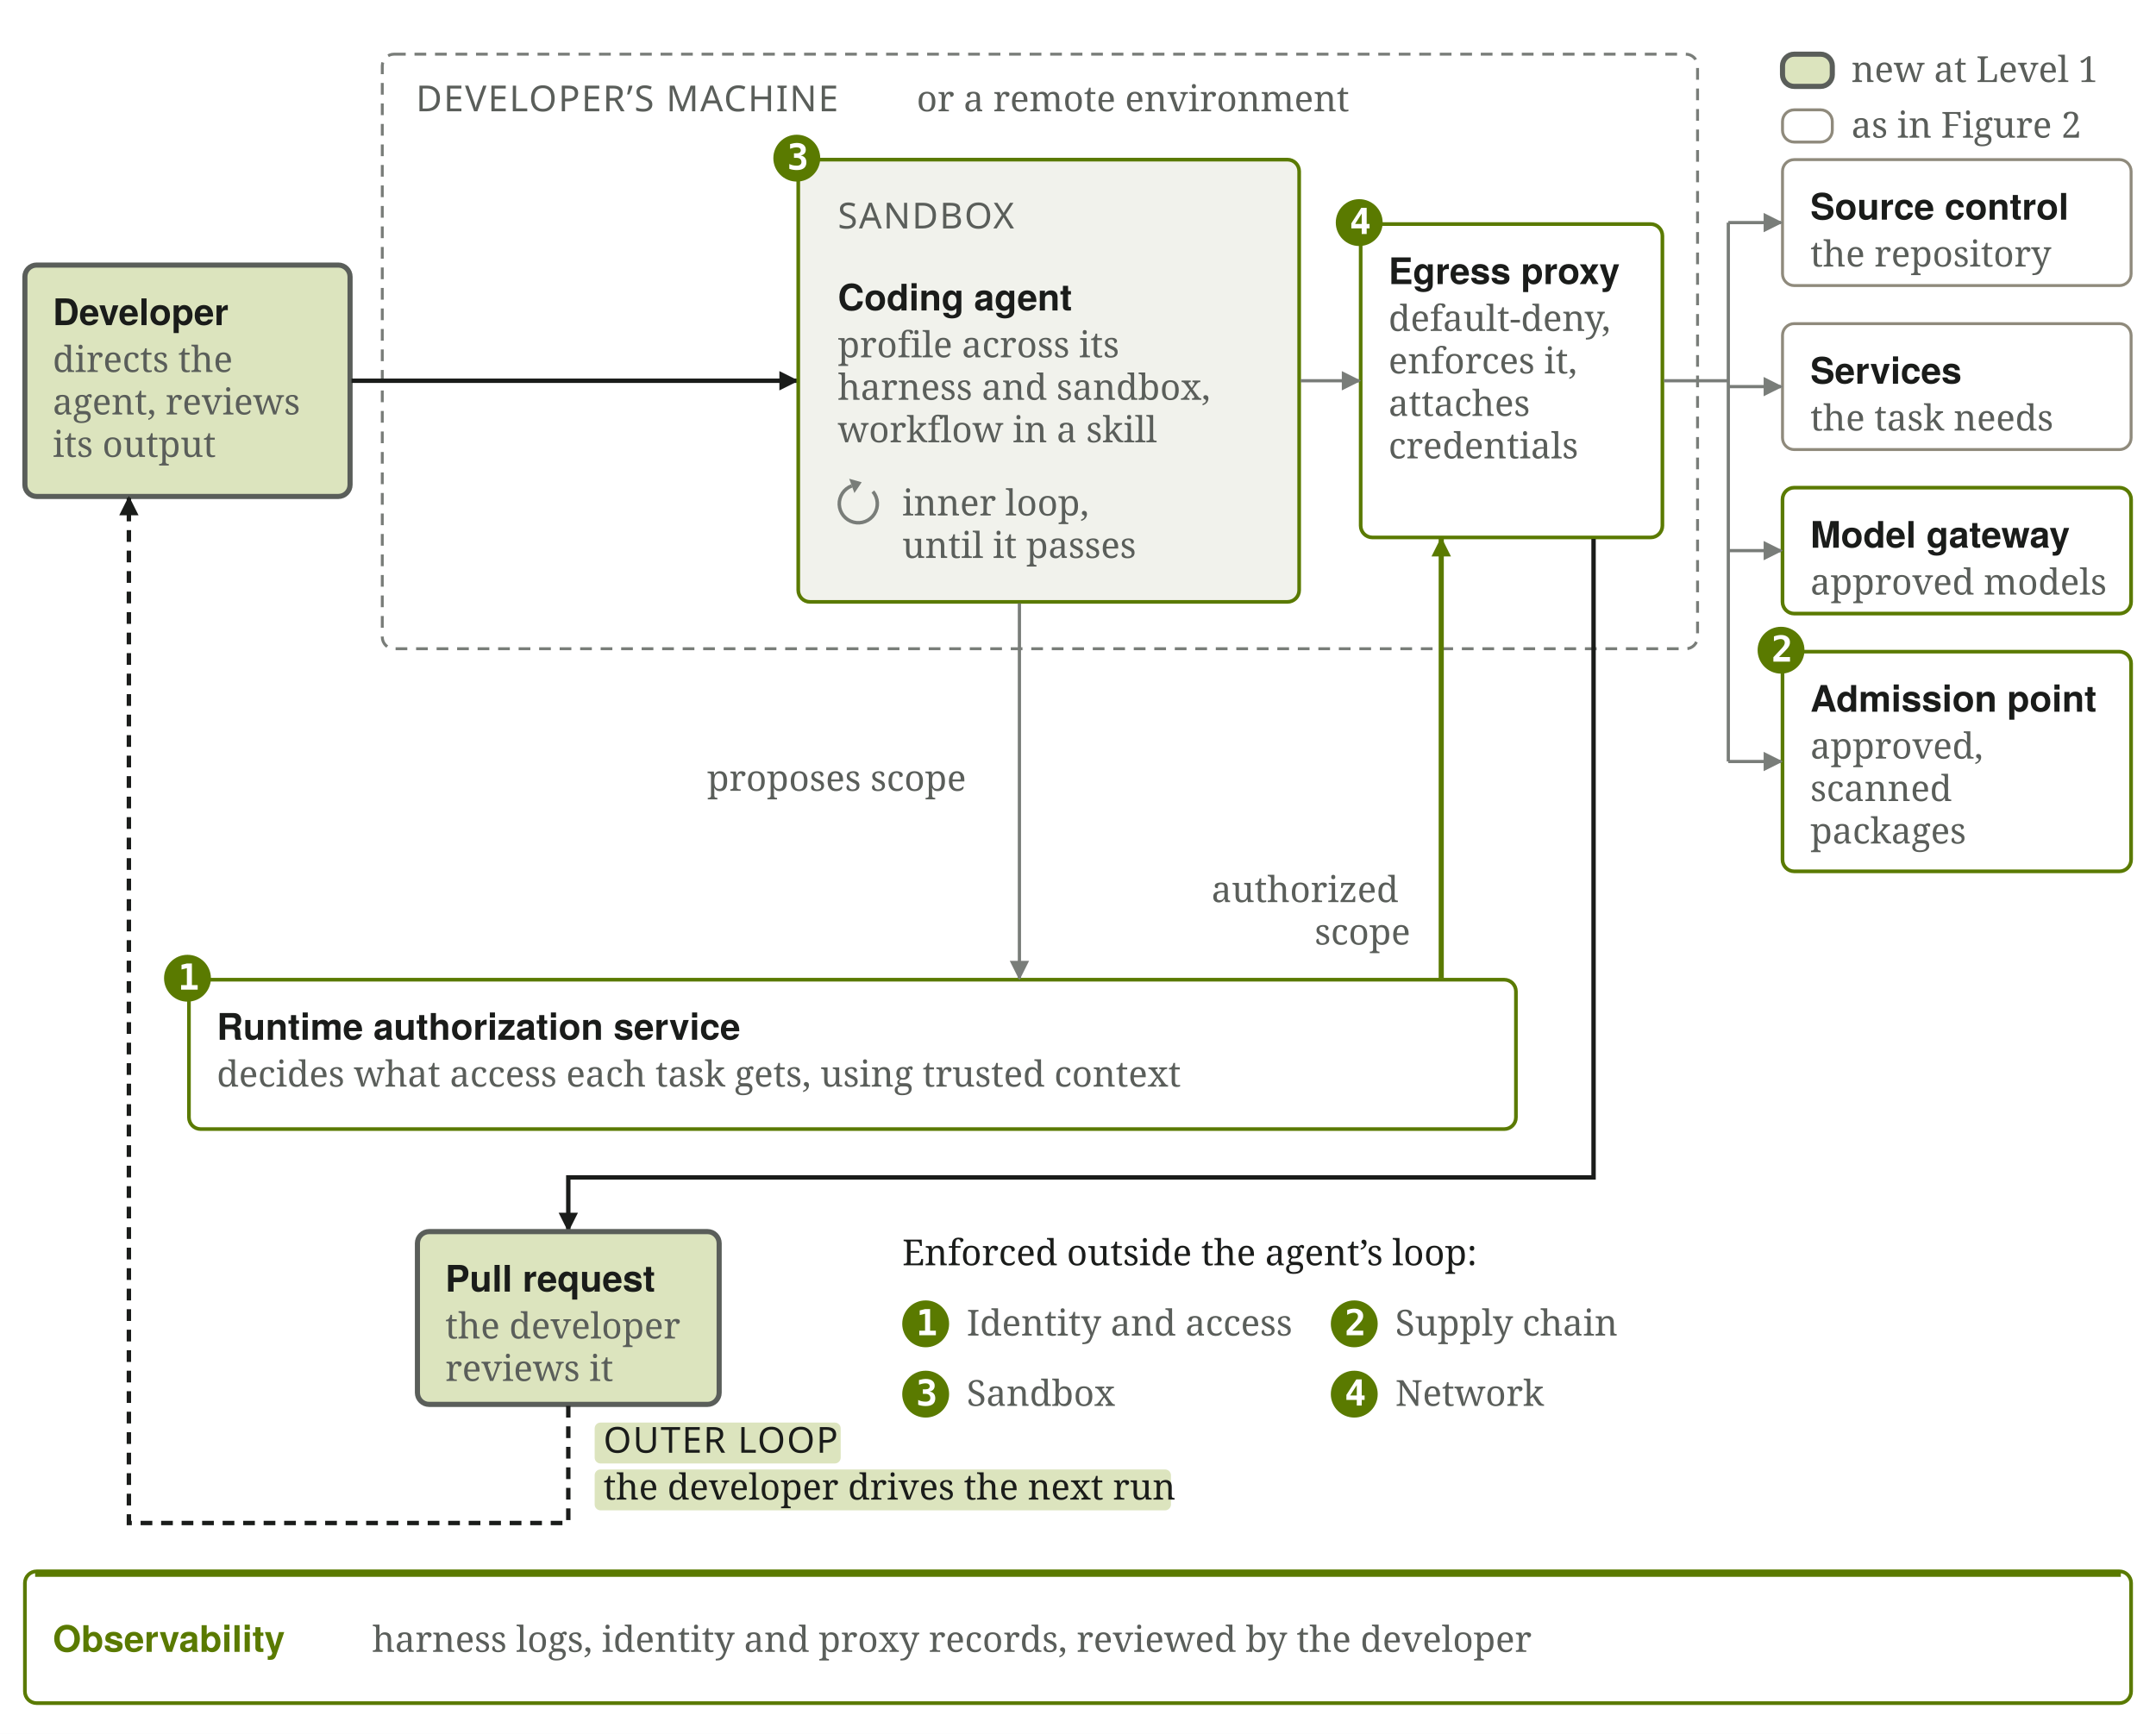
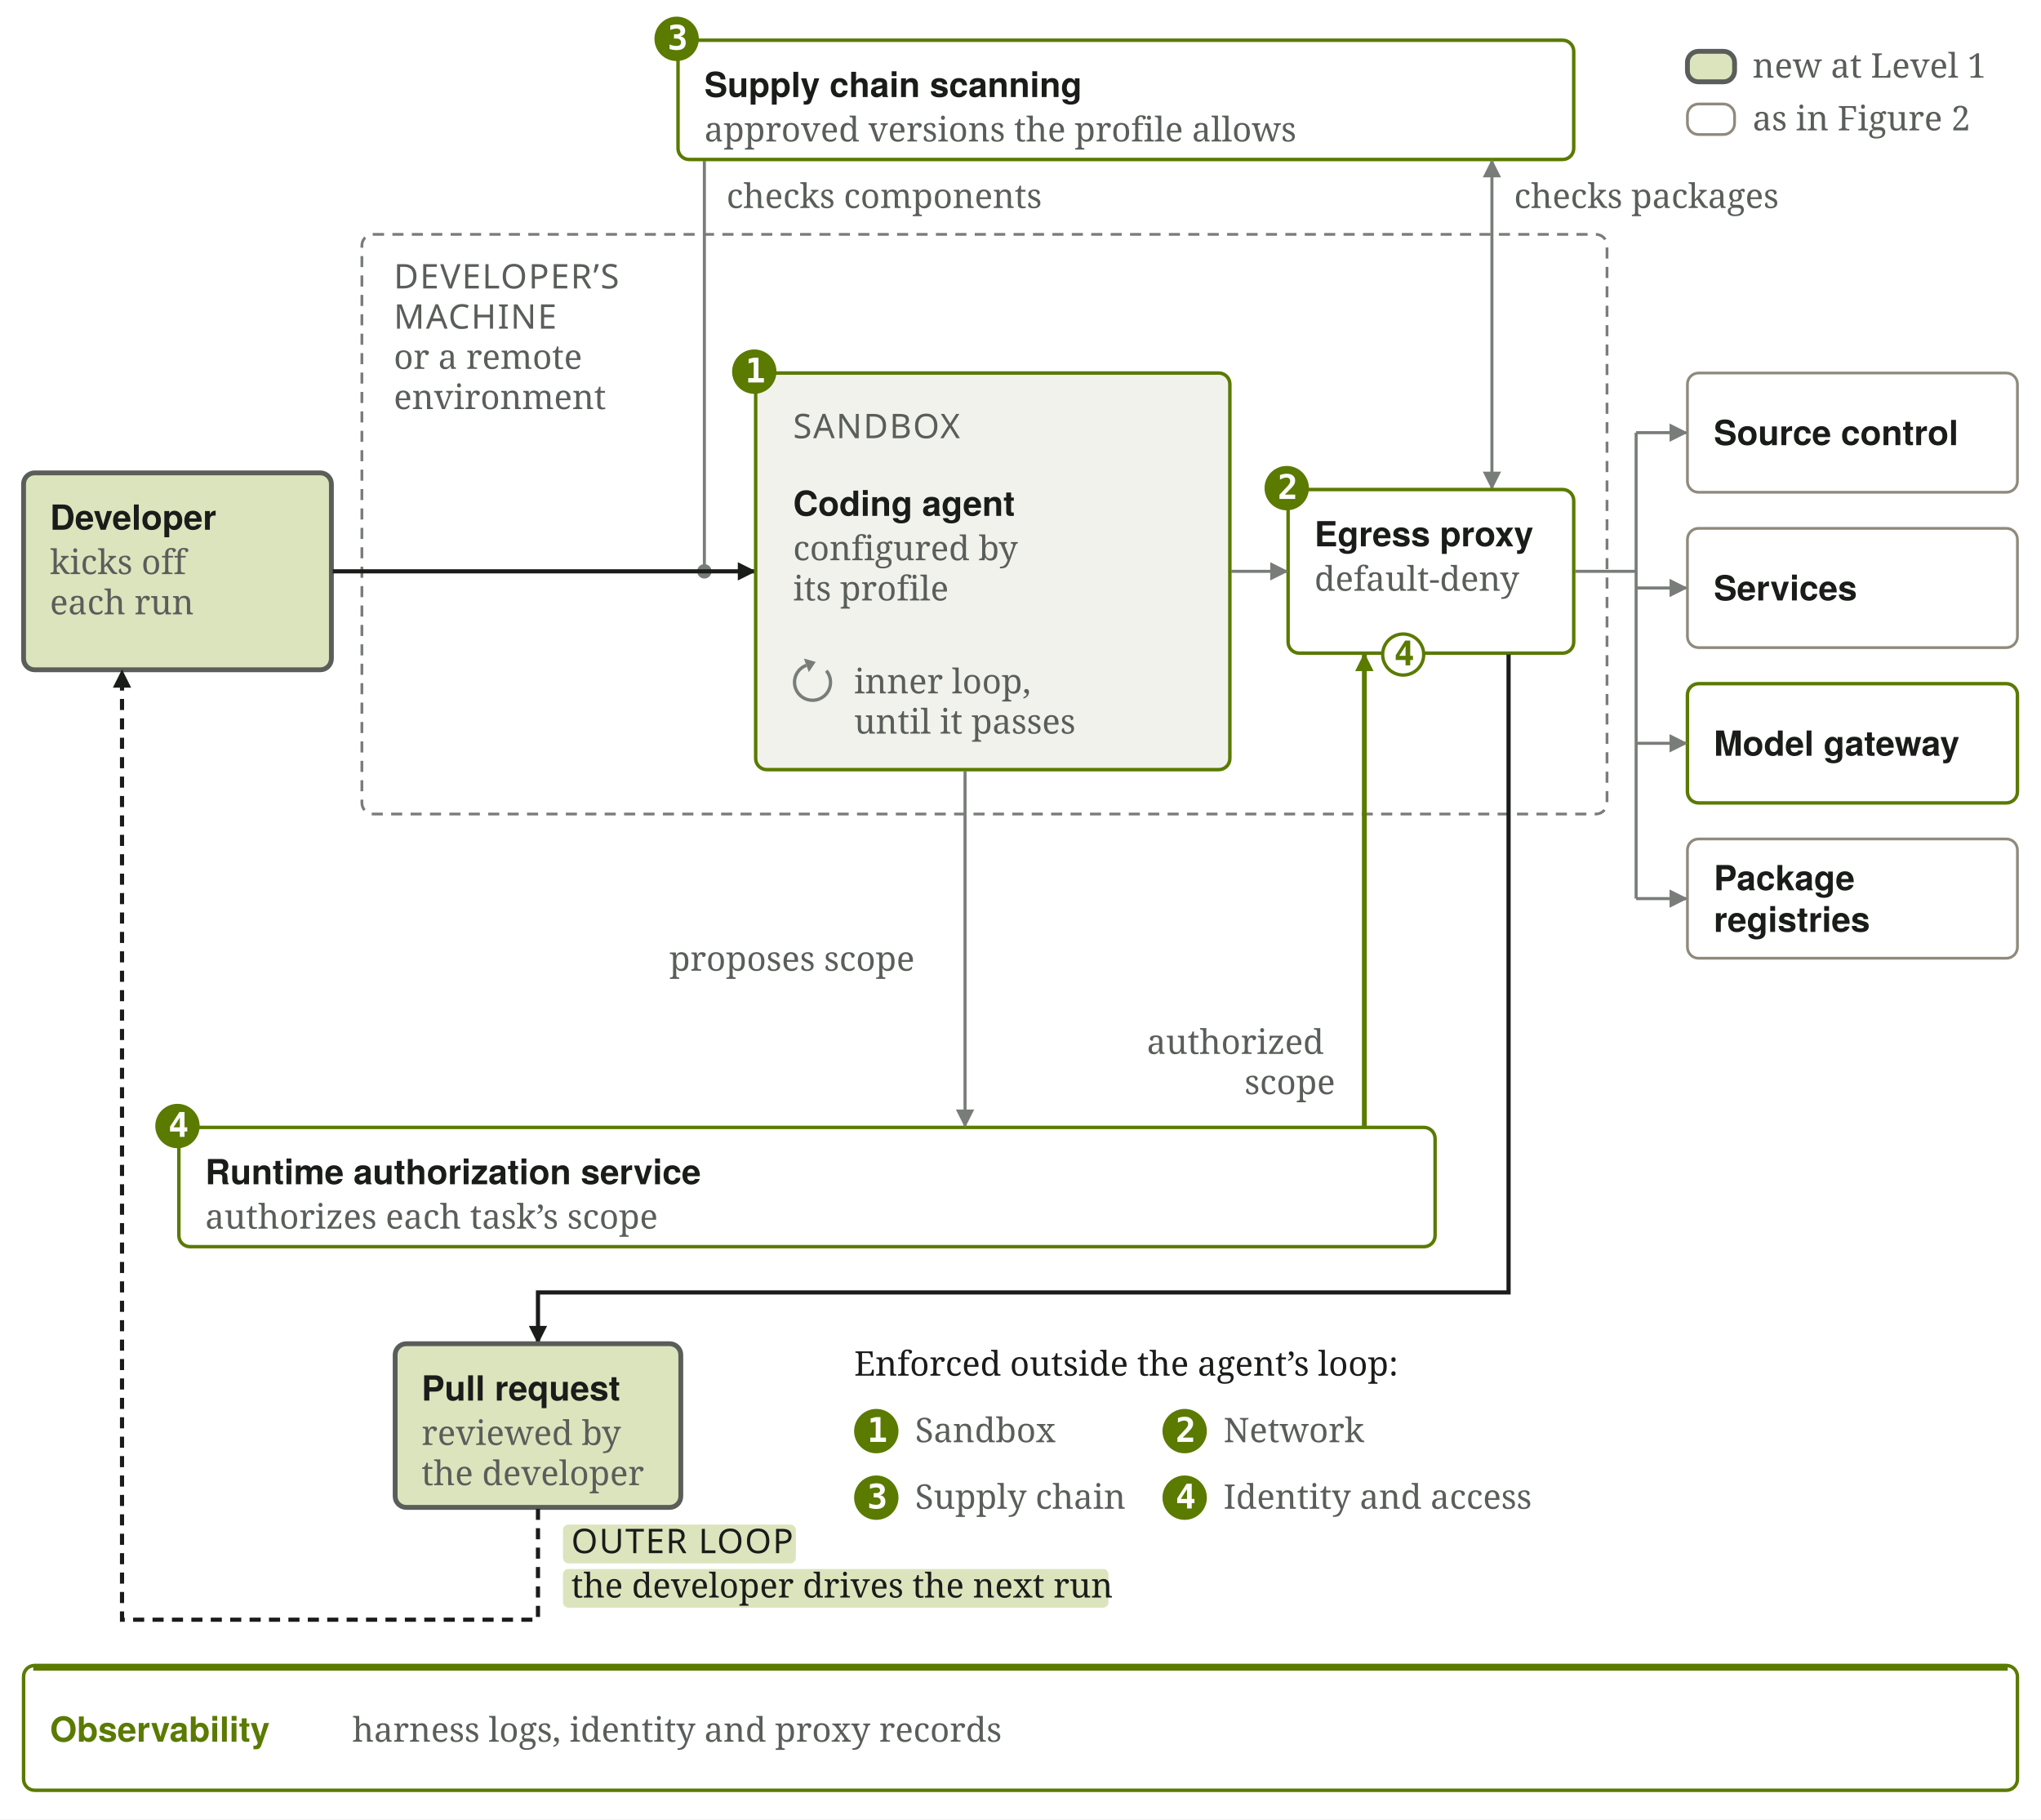
- <svg xmlns="http://www.w3.org/2000/svg" viewBox="0 0 736 592" width="736" height="592" role="img" aria-labelledby="sf3-t sf3-d">
-   <rect width="736" height="592" fill="#FFFFFF" />
+ <svg xmlns="http://www.w3.org/2000/svg" viewBox="0 0 736 656" width="736" height="656" role="img" aria-labelledby="sf3-t sf3-d">
+   <rect width="736" height="656" fill="#FFFFFF" />
  <defs>
    <marker id="sf3-a" viewBox="0 0 10 10" refX="9" refY="5" markerWidth="6" markerHeight="6" orient="auto-start-reverse">
      <path d="M0 0 L10 5 L0 10 z" fill="#797D79" />
    </marker>
    <marker id="sf3-g" viewBox="0 0 10 10" refX="9" refY="5" markerWidth="6" markerHeight="6" orient="auto-start-reverse">
      <path d="M0 0 L10 5 L0 10 z" fill="#5A7A00" />
    </marker>
    <marker id="sf3-s" viewBox="0 0 10 10" refX="9" refY="5" markerWidth="6" markerHeight="6" orient="auto-start-reverse">
      <path d="M0 0 L10 5 L0 10 z" fill="#5A5E5A" />
    </marker>
    <marker id="sf3-n" viewBox="0 0 10 10" refX="9" refY="5" markerWidth="4.4" markerHeight="4.4" orient="auto-start-reverse">
      <path d="M0 0 L10 5 L0 10 z" fill="#1A1C1A" />
    </marker>
    <marker id="sf3-H" viewBox="0 0 10 10" refX="9" refY="5" markerWidth="3.0" markerHeight="3.0" orient="auto-start-reverse">
      <path d="M0 0 L10 5 L0 10 z" fill="#1A1C1A" />
    </marker>
    <marker id="sf3-G" viewBox="0 0 10 10" refX="9" refY="5" markerWidth="3.8" markerHeight="3.8" orient="auto-start-reverse">
      <path d="M0 0 L10 5 L0 10 z" fill="#5A7A00" />
    </marker>
  </defs>
  <g transform="translate(8 8)">
-     <rect x="122.5" y="10.5" width="449" height="203" rx="4" fill="none" stroke="#797D79" stroke-width="1" stroke-dasharray="4 3" />
-     <text x="134" y="30" font-family="'Chakra Petch','Avenir Next',sans-serif" font-size="12.25" fill="#5A5E5A" font-weight="500" letter-spacing="0.04em">DEVELOPER’S MACHINE</text>
-     <text x="304.925" y="30" font-family="'IBM Plex Serif',Charter,Georgia,serif" font-size="12.25" fill="#5A5E5A" font-weight="400">or a remote environment</text>
-     <rect x="56.5" y="326.5" width="453" height="51" rx="4" fill="none" stroke="#5A7A00" stroke-width="1.25" />
-     <circle cx="56" cy="326" r="8" fill="#5A7A00" />
-     <text x="52.7" y="329.9" font-family="'IBM Plex Mono',ui-monospace,'SF Mono',Menlo,Consolas,monospace" font-size="12.25" fill="#FFFFFF" font-weight="600">1</text>
-     <text x="66" y="347" font-family="Figtree,'Avenir Next','Helvetica Neue',sans-serif" font-size="12.5" fill="#1A1C1A" font-weight="600">Runtime authorization service</text>
-     <text x="66" y="363.0" font-family="'IBM Plex Serif',Charter,Georgia,serif" font-size="12.25" fill="#5A5E5A" font-weight="400">decides what access each task gets, using trusted context</text>
-     <path d="M484 326 L484 176" fill="none" stroke="#5A7A00" stroke-width="1.75" marker-end="url(#sf3-G)" />
-     <text x="405.562" y="300" font-family="'IBM Plex Serif',Charter,Georgia,serif" font-size="12.25" fill="#5A5E5A" font-weight="400">authorized</text>
-     <text x="440.781" y="314.5" font-family="'IBM Plex Serif',Charter,Georgia,serif" font-size="12.25" fill="#5A5E5A" font-weight="400">scope</text>
-     <rect x="0.5" y="82.5" width="111" height="79" rx="4" fill="#DCE4BE" stroke="#5A5E5A" stroke-width="1.75" />
-     <text x="10" y="103" font-family="Figtree,'Avenir Next','Helvetica Neue',sans-serif" font-size="12.5" fill="#1A1C1A" font-weight="600">Developer</text>
-     <text x="10" y="119.0" font-family="'IBM Plex Serif',Charter,Georgia,serif" font-size="12.25" fill="#5A5E5A" font-weight="400">directs the</text>
-     <text x="10" y="133.5" font-family="'IBM Plex Serif',Charter,Georgia,serif" font-size="12.25" fill="#5A5E5A" font-weight="400">agent, reviews</text>
-     <text x="10" y="148.0" font-family="'IBM Plex Serif',Charter,Georgia,serif" font-size="12.25" fill="#5A5E5A" font-weight="400">its output</text>
-     <path d="M112 122 L264 122" fill="none" stroke="#1A1C1A" stroke-width="1.5" marker-end="url(#sf3-n)" />
-     <rect x="264.5" y="46.5" width="171" height="151" rx="4" fill="#F1F2EC" stroke="#5A7A00" stroke-width="1.25" />
-     <circle cx="264" cy="46" r="8" fill="#5A7A00" />
-     <text x="260.7" y="49.9" font-family="'IBM Plex Mono',ui-monospace,'SF Mono',Menlo,Consolas,monospace" font-size="12.25" fill="#FFFFFF" font-weight="600">3</text>
-     <text x="278" y="70" font-family="'Chakra Petch','Avenir Next',sans-serif" font-size="12.25" fill="#5A5E5A" font-weight="500" letter-spacing="0.04em">SANDBOX</text>
-     <text x="278" y="98" font-family="Figtree,'Avenir Next','Helvetica Neue',sans-serif" font-size="12.5" fill="#1A1C1A" font-weight="600">Coding agent</text>
-     <text x="278" y="114.0" font-family="'IBM Plex Serif',Charter,Georgia,serif" font-size="12.25" fill="#5A5E5A" font-weight="400">profile across its</text>
-     <text x="278" y="128.5" font-family="'IBM Plex Serif',Charter,Georgia,serif" font-size="12.25" fill="#5A5E5A" font-weight="400">harness and sandbox,</text>
-     <text x="278" y="143.0" font-family="'IBM Plex Serif',Charter,Georgia,serif" font-size="12.25" fill="#5A5E5A" font-weight="400">workflow in a skill</text>
-     <path d="M289.98 159.82 A6.5 6.5 0 1 1 282.78 157.89" fill="none" stroke="#797D79" stroke-width="1.2" />
-     <path d="M286.16 156.66 L283.67 160.34 L281.89 155.45 z" fill="#797D79" />
-     <text x="300" y="168" font-family="'IBM Plex Serif',Charter,Georgia,serif" font-size="12.25" fill="#5A5E5A" font-weight="400">inner loop,</text>
-     <text x="300" y="182.5" font-family="'IBM Plex Serif',Charter,Georgia,serif" font-size="12.25" fill="#5A5E5A" font-weight="400">until it passes</text>
-     <path d="M340 198 L340 326" fill="none" stroke="#797D79" stroke-width="1.1" marker-end="url(#sf3-a)" />
-     <text x="233.388" y="262" font-family="'IBM Plex Serif',Charter,Georgia,serif" font-size="12.25" fill="#5A5E5A" font-weight="400">proposes scope</text>
-     <rect x="456.5" y="68.5" width="103" height="107" rx="4" fill="none" stroke="#5A7A00" stroke-width="1.25" />
-     <circle cx="456" cy="68" r="8" fill="#5A7A00" />
-     <text x="452.7" y="71.9" font-family="'IBM Plex Mono',ui-monospace,'SF Mono',Menlo,Consolas,monospace" font-size="12.25" fill="#FFFFFF" font-weight="600">4</text>
-     <text x="466" y="89" font-family="Figtree,'Avenir Next','Helvetica Neue',sans-serif" font-size="12.5" fill="#1A1C1A" font-weight="600">Egress proxy</text>
-     <text x="466" y="105.0" font-family="'IBM Plex Serif',Charter,Georgia,serif" font-size="12.25" fill="#5A5E5A" font-weight="400">default-deny,</text>
-     <text x="466" y="119.5" font-family="'IBM Plex Serif',Charter,Georgia,serif" font-size="12.25" fill="#5A5E5A" font-weight="400">enforces it,</text>
-     <text x="466" y="134.0" font-family="'IBM Plex Serif',Charter,Georgia,serif" font-size="12.25" fill="#5A5E5A" font-weight="400">attaches</text>
-     <text x="466" y="148.5" font-family="'IBM Plex Serif',Charter,Georgia,serif" font-size="12.25" fill="#5A5E5A" font-weight="400">credentials</text>
-     <path d="M436 122 L456 122" fill="none" stroke="#797D79" stroke-width="1.1" marker-end="url(#sf3-a)" />
-     <rect x="600.5" y="46.5" width="119" height="43" rx="4" fill="none" stroke="#8F8A7C" stroke-width="1" />
-     <text x="610" y="67" font-family="Figtree,'Avenir Next','Helvetica Neue',sans-serif" font-size="12.5" fill="#1A1C1A" font-weight="600">Source control</text>
-     <text x="610" y="83.0" font-family="'IBM Plex Serif',Charter,Georgia,serif" font-size="12.25" fill="#5A5E5A" font-weight="400">the repository</text>
-     <rect x="600.5" y="102.5" width="119" height="43" rx="4" fill="none" stroke="#8F8A7C" stroke-width="1" />
-     <text x="610" y="123" font-family="Figtree,'Avenir Next','Helvetica Neue',sans-serif" font-size="12.5" fill="#1A1C1A" font-weight="600">Services</text>
-     <text x="610" y="139.0" font-family="'IBM Plex Serif',Charter,Georgia,serif" font-size="12.25" fill="#5A5E5A" font-weight="400">the task needs</text>
-     <rect x="600.5" y="158.5" width="119" height="43" rx="4" fill="none" stroke="#5A7A00" stroke-width="1.25" />
-     <text x="610" y="179" font-family="Figtree,'Avenir Next','Helvetica Neue',sans-serif" font-size="12.5" fill="#1A1C1A" font-weight="600">Model gateway</text>
-     <text x="610" y="195.0" font-family="'IBM Plex Serif',Charter,Georgia,serif" font-size="12.25" fill="#5A5E5A" font-weight="400">approved models</text>
-     <rect x="600.5" y="214.5" width="119" height="75" rx="4" fill="none" stroke="#5A7A00" stroke-width="1.25" />
-     <circle cx="600" cy="214" r="8" fill="#5A7A00" />
-     <text x="596.7" y="217.9" font-family="'IBM Plex Mono',ui-monospace,'SF Mono',Menlo,Consolas,monospace" font-size="12.25" fill="#FFFFFF" font-weight="600">2</text>
-     <text x="610" y="235" font-family="Figtree,'Avenir Next','Helvetica Neue',sans-serif" font-size="12.5" fill="#1A1C1A" font-weight="600">Admission point</text>
-     <text x="610" y="251.0" font-family="'IBM Plex Serif',Charter,Georgia,serif" font-size="12.25" fill="#5A5E5A" font-weight="400">approved,</text>
-     <text x="610" y="265.5" font-family="'IBM Plex Serif',Charter,Georgia,serif" font-size="12.25" fill="#5A5E5A" font-weight="400">scanned</text>
-     <text x="610" y="280.0" font-family="'IBM Plex Serif',Charter,Georgia,serif" font-size="12.25" fill="#5A5E5A" font-weight="400">packages</text>
-     <path d="M560 122 L582 122" fill="none" stroke="#797D79" stroke-width="1.1" />
-     <path d="M582 68 L582 252" fill="none" stroke="#797D79" stroke-width="1.1" />
-     <path d="M582 68 L600 68" fill="none" stroke="#797D79" stroke-width="1.1" marker-end="url(#sf3-a)" />
-     <path d="M582 124 L600 124" fill="none" stroke="#797D79" stroke-width="1.1" marker-end="url(#sf3-a)" />
-     <path d="M582 180 L600 180" fill="none" stroke="#797D79" stroke-width="1.1" marker-end="url(#sf3-a)" />
-     <path d="M582 252 L600 252" fill="none" stroke="#797D79" stroke-width="1.1" marker-end="url(#sf3-a)" />
-     <path d="M536 176 L536 394 L186 394 L186 412" fill="none" stroke="#1A1C1A" stroke-width="1.5" marker-end="url(#sf3-n)" />
-     <rect x="134.5" y="412.5" width="103" height="59" rx="4" fill="#DCE4BE" stroke="#5A5E5A" stroke-width="1.75" />
-     <text x="144" y="433" font-family="Figtree,'Avenir Next','Helvetica Neue',sans-serif" font-size="12.5" fill="#1A1C1A" font-weight="600">Pull request</text>
-     <text x="144" y="449.0" font-family="'IBM Plex Serif',Charter,Georgia,serif" font-size="12.25" fill="#5A5E5A" font-weight="400">the developer</text>
-     <text x="144" y="463.5" font-family="'IBM Plex Serif',Charter,Georgia,serif" font-size="12.25" fill="#5A5E5A" font-weight="400">reviews it</text>
-     <path d="M186 472 L186 512 L36 512 L36 162" fill="none" stroke="#1A1C1A" stroke-width="1.5" stroke-dasharray="4 3" marker-end="url(#sf3-n)" />
-     <rect x="195" y="477.71" width="83.99" height="13.96" rx="2" fill="#DCE4BE" />
-     <text x="198" y="488" font-family="'Chakra Petch','Avenir Next',sans-serif" font-size="12.25" fill="#1A1C1A" font-weight="500" letter-spacing="0.04em">OUTER LOOP</text>
-     <rect x="195" y="493.71" width="196.73" height="13.96" rx="2" fill="#DCE4BE" />
-     <text x="198" y="504" font-family="'IBM Plex Serif',Charter,Georgia,serif" font-size="12.25" fill="#1A1C1A" font-weight="400">the developer drives the next run</text>
-     <text x="300" y="424" font-family="'IBM Plex Serif',Charter,Georgia,serif" font-size="12.25" fill="#1A1C1A" font-weight="400">Enforced outside the agent’s loop:</text>
-     <circle cx="308" cy="444" r="8" fill="#5A7A00" />
-     <text x="304.7" y="447.9" font-family="'IBM Plex Mono',ui-monospace,'SF Mono',Menlo,Consolas,monospace" font-size="12.25" fill="#FFFFFF" font-weight="600">1</text>
-     <text x="322" y="448" font-family="'IBM Plex Serif',Charter,Georgia,serif" font-size="12.25" fill="#5A5E5A" font-weight="400">Identity and access</text>
-     <circle cx="454.31" cy="444" r="8" fill="#5A7A00" />
-     <text x="451.01" y="447.9" font-family="'IBM Plex Mono',ui-monospace,'SF Mono',Menlo,Consolas,monospace" font-size="12.25" fill="#FFFFFF" font-weight="600">2</text>
-     <text x="468.31" y="448" font-family="'IBM Plex Serif',Charter,Georgia,serif" font-size="12.25" fill="#5A5E5A" font-weight="400">Supply chain</text>
-     <circle cx="308" cy="468" r="8" fill="#5A7A00" />
-     <text x="304.7" y="471.9" font-family="'IBM Plex Mono',ui-monospace,'SF Mono',Menlo,Consolas,monospace" font-size="12.25" fill="#FFFFFF" font-weight="600">3</text>
-     <text x="322" y="472" font-family="'IBM Plex Serif',Charter,Georgia,serif" font-size="12.25" fill="#5A5E5A" font-weight="400">Sandbox</text>
-     <circle cx="454.31" cy="468" r="8" fill="#5A7A00" />
-     <text x="451.01" y="471.9" font-family="'IBM Plex Mono',ui-monospace,'SF Mono',Menlo,Consolas,monospace" font-size="12.25" fill="#FFFFFF" font-weight="600">4</text>
-     <text x="468.31" y="472" font-family="'IBM Plex Serif',Charter,Georgia,serif" font-size="12.25" fill="#5A5E5A" font-weight="400">Network</text>
-     <rect x="0.5" y="528.5" width="719" height="45" rx="4" fill="none" stroke="#5A7A00" stroke-width="1.25" />
-     <path d="M4 529.5 L716 529.5" stroke="#5A7A00" stroke-width="1.75" />
-     <text x="10" y="556" font-family="Figtree,'Avenir Next','Helvetica Neue',sans-serif" font-size="12.5" fill="#5A7A00" font-weight="600">Observability</text>
-     <text x="119.062" y="556" font-family="'IBM Plex Serif',Charter,Georgia,serif" font-size="12.25" fill="#5A5E5A" font-weight="400">harness logs, identity and proxy records, reviewed by the developer</text>
+     <rect x="122.5" y="76.5" width="449" height="209" rx="4" fill="none" stroke="#797D79" stroke-width="1" stroke-dasharray="4 3" />
+     <text x="134" y="96" font-family="'Chakra Petch','Avenir Next',sans-serif" font-size="12.25" fill="#5A5E5A" font-weight="500" letter-spacing="0.04em">DEVELOPER’S</text>
+     <text x="134" y="110.5" font-family="'Chakra Petch','Avenir Next',sans-serif" font-size="12.25" fill="#5A5E5A" font-weight="500" letter-spacing="0.04em">MACHINE</text>
+     <text x="134" y="125.0" font-family="'IBM Plex Serif',Charter,Georgia,serif" font-size="12.25" fill="#5A5E5A" font-weight="400">or a remote</text>
+     <text x="134" y="139.5" font-family="'IBM Plex Serif',Charter,Georgia,serif" font-size="12.25" fill="#5A5E5A" font-weight="400">environment</text>
+     <rect x="236.5" y="6.5" width="323" height="43" rx="4" fill="none" stroke="#5A7A00" stroke-width="1.25" />
+     <circle cx="236" cy="6" r="8" fill="#5A7A00" />
+     <text x="232.7" y="9.9" font-family="'IBM Plex Mono',ui-monospace,'SF Mono',Menlo,Consolas,monospace" font-size="12.25" fill="#FFFFFF" font-weight="600">3</text>
+     <text x="246" y="27" font-family="Figtree,'Avenir Next','Helvetica Neue',sans-serif" font-size="12.5" fill="#1A1C1A" font-weight="600">Supply chain scanning</text>
+     <text x="246" y="43.0" font-family="'IBM Plex Serif',Charter,Georgia,serif" font-size="12.25" fill="#5A5E5A" font-weight="400">approved versions the profile allows</text>
+     <path d="M246 50 L246 198" fill="none" stroke="#797D79" stroke-width="1.1" />
+     <circle cx="246" cy="198" r="2.6" fill="#797D79" />
+     <text x="254" y="67" font-family="'IBM Plex Serif',Charter,Georgia,serif" font-size="12.25" fill="#5A5E5A" font-weight="400">checks components</text>
+     <path d="M530 50 L530 168" fill="none" stroke="#797D79" stroke-width="1.1" marker-end="url(#sf3-a)" marker-start="url(#sf3-a)" />
+     <text x="538" y="67" font-family="'IBM Plex Serif',Charter,Georgia,serif" font-size="12.25" fill="#5A5E5A" font-weight="400">checks packages</text>
+     <rect x="56.5" y="398.5" width="453" height="43" rx="4" fill="none" stroke="#5A7A00" stroke-width="1.25" />
+     <circle cx="56" cy="398" r="8" fill="#5A7A00" />
+     <text x="52.7" y="401.9" font-family="'IBM Plex Mono',ui-monospace,'SF Mono',Menlo,Consolas,monospace" font-size="12.25" fill="#FFFFFF" font-weight="600">4</text>
+     <text x="66" y="419" font-family="Figtree,'Avenir Next','Helvetica Neue',sans-serif" font-size="12.5" fill="#1A1C1A" font-weight="600">Runtime authorization service</text>
+     <text x="66" y="435.0" font-family="'IBM Plex Serif',Charter,Georgia,serif" font-size="12.25" fill="#5A5E5A" font-weight="400">authorizes each task’s scope</text>
+     <path d="M484 398 L484 228" fill="none" stroke="#5A7A00" stroke-width="1.75" marker-end="url(#sf3-G)" />
+     <text x="405.562" y="372" font-family="'IBM Plex Serif',Charter,Georgia,serif" font-size="12.25" fill="#5A5E5A" font-weight="400">authorized</text>
+     <text x="440.781" y="386.5" font-family="'IBM Plex Serif',Charter,Georgia,serif" font-size="12.25" fill="#5A5E5A" font-weight="400">scope</text>
+     <rect x="0.5" y="162.5" width="111" height="71" rx="4" fill="#DCE4BE" stroke="#5A5E5A" stroke-width="1.75" />
+     <text x="10" y="183" font-family="Figtree,'Avenir Next','Helvetica Neue',sans-serif" font-size="12.5" fill="#1A1C1A" font-weight="600">Developer</text>
+     <text x="10" y="199.0" font-family="'IBM Plex Serif',Charter,Georgia,serif" font-size="12.25" fill="#5A5E5A" font-weight="400">kicks off</text>
+     <text x="10" y="213.5" font-family="'IBM Plex Serif',Charter,Georgia,serif" font-size="12.25" fill="#5A5E5A" font-weight="400">each run</text>
+     <path d="M112 198 L264 198" fill="none" stroke="#1A1C1A" stroke-width="1.5" marker-end="url(#sf3-n)" />
+     <rect x="264.5" y="126.5" width="171" height="143" rx="4" fill="#F1F2EC" stroke="#5A7A00" stroke-width="1.25" />
+     <circle cx="264" cy="126" r="8" fill="#5A7A00" />
+     <text x="260.7" y="129.9" font-family="'IBM Plex Mono',ui-monospace,'SF Mono',Menlo,Consolas,monospace" font-size="12.25" fill="#FFFFFF" font-weight="600">1</text>
+     <text x="278" y="150" font-family="'Chakra Petch','Avenir Next',sans-serif" font-size="12.25" fill="#5A5E5A" font-weight="500" letter-spacing="0.04em">SANDBOX</text>
+     <text x="278" y="178" font-family="Figtree,'Avenir Next','Helvetica Neue',sans-serif" font-size="12.5" fill="#1A1C1A" font-weight="600">Coding agent</text>
+     <text x="278" y="194.0" font-family="'IBM Plex Serif',Charter,Georgia,serif" font-size="12.25" fill="#5A5E5A" font-weight="400">configured by</text>
+     <text x="278" y="208.5" font-family="'IBM Plex Serif',Charter,Georgia,serif" font-size="12.25" fill="#5A5E5A" font-weight="400">its profile</text>
+     <path d="M289.98 233.82 A6.5 6.5 0 1 1 282.78 231.89" fill="none" stroke="#797D79" stroke-width="1.2" />
+     <path d="M286.16 230.66 L283.67 234.34 L281.89 229.45 z" fill="#797D79" />
+     <text x="300" y="242" font-family="'IBM Plex Serif',Charter,Georgia,serif" font-size="12.25" fill="#5A5E5A" font-weight="400">inner loop,</text>
+     <text x="300" y="256.5" font-family="'IBM Plex Serif',Charter,Georgia,serif" font-size="12.25" fill="#5A5E5A" font-weight="400">until it passes</text>
+     <path d="M340 270 L340 398" fill="none" stroke="#797D79" stroke-width="1.1" marker-end="url(#sf3-a)" />
+     <text x="233.388" y="342" font-family="'IBM Plex Serif',Charter,Georgia,serif" font-size="12.25" fill="#5A5E5A" font-weight="400">proposes scope</text>
+     <rect x="456.5" y="168.5" width="103" height="59" rx="4" fill="none" stroke="#5A7A00" stroke-width="1.25" />
+     <circle cx="456" cy="168" r="8" fill="#5A7A00" />
+     <text x="452.7" y="171.9" font-family="'IBM Plex Mono',ui-monospace,'SF Mono',Menlo,Consolas,monospace" font-size="12.25" fill="#FFFFFF" font-weight="600">2</text>
+     <text x="466" y="189" font-family="Figtree,'Avenir Next','Helvetica Neue',sans-serif" font-size="12.5" fill="#1A1C1A" font-weight="600">Egress proxy</text>
+     <text x="466" y="205.0" font-family="'IBM Plex Serif',Charter,Georgia,serif" font-size="12.25" fill="#5A5E5A" font-weight="400">default-deny</text>
+     <circle cx="498" cy="228" r="7.4" fill="#FFFFFF" stroke="#5A7A00" stroke-width="1.2" />
+     <text x="494.7" y="231.9" font-family="'IBM Plex Mono',ui-monospace,'SF Mono',Menlo,Consolas,monospace" font-size="12.25" fill="#5A7A00" font-weight="600">4</text>
+     <path d="M436 198 L456 198" fill="none" stroke="#797D79" stroke-width="1.1" marker-end="url(#sf3-a)" />
+     <rect x="600.5" y="126.5" width="119" height="43" rx="4" fill="none" stroke="#8F8A7C" stroke-width="1" />
+     <text x="610" y="152.5" font-family="Figtree,'Avenir Next','Helvetica Neue',sans-serif" font-size="12.5" fill="#1A1C1A" font-weight="600">Source control</text>
+     <rect x="600.5" y="182.5" width="119" height="43" rx="4" fill="none" stroke="#8F8A7C" stroke-width="1" />
+     <text x="610" y="208.5" font-family="Figtree,'Avenir Next','Helvetica Neue',sans-serif" font-size="12.5" fill="#1A1C1A" font-weight="600">Services</text>
+     <rect x="600.5" y="238.5" width="119" height="43" rx="4" fill="none" stroke="#5A7A00" stroke-width="1.25" />
+     <text x="610" y="264.5" font-family="Figtree,'Avenir Next','Helvetica Neue',sans-serif" font-size="12.5" fill="#1A1C1A" font-weight="600">Model gateway</text>
+     <rect x="600.5" y="294.5" width="119" height="43" rx="4" fill="none" stroke="#8F8A7C" stroke-width="1" />
+     <text x="610" y="313.0" font-family="Figtree,'Avenir Next','Helvetica Neue',sans-serif" font-size="12.5" fill="#1A1C1A" font-weight="600">Package</text>
+     <text x="610" y="328.0" font-family="Figtree,'Avenir Next','Helvetica Neue',sans-serif" font-size="12.5" fill="#1A1C1A" font-weight="600">registries</text>
+     <path d="M560 198 L582 198" fill="none" stroke="#797D79" stroke-width="1.1" />
+     <path d="M582 148 L582 316" fill="none" stroke="#797D79" stroke-width="1.1" />
+     <path d="M582 148 L600 148" fill="none" stroke="#797D79" stroke-width="1.1" marker-end="url(#sf3-a)" />
+     <path d="M582 204 L600 204" fill="none" stroke="#797D79" stroke-width="1.1" marker-end="url(#sf3-a)" />
+     <path d="M582 260 L600 260" fill="none" stroke="#797D79" stroke-width="1.1" marker-end="url(#sf3-a)" />
+     <path d="M582 316 L600 316" fill="none" stroke="#797D79" stroke-width="1.1" marker-end="url(#sf3-a)" />
+     <path d="M536 228 L536 458 L186 458 L186 476" fill="none" stroke="#1A1C1A" stroke-width="1.5" marker-end="url(#sf3-n)" />
+     <rect x="134.5" y="476.5" width="103" height="59" rx="4" fill="#DCE4BE" stroke="#5A5E5A" stroke-width="1.75" />
+     <text x="144" y="497" font-family="Figtree,'Avenir Next','Helvetica Neue',sans-serif" font-size="12.5" fill="#1A1C1A" font-weight="600">Pull request</text>
+     <text x="144" y="513.0" font-family="'IBM Plex Serif',Charter,Georgia,serif" font-size="12.25" fill="#5A5E5A" font-weight="400">reviewed by</text>
+     <text x="144" y="527.5" font-family="'IBM Plex Serif',Charter,Georgia,serif" font-size="12.25" fill="#5A5E5A" font-weight="400">the developer</text>
+     <path d="M186 536 L186 576 L36 576 L36 234" fill="none" stroke="#1A1C1A" stroke-width="1.5" stroke-dasharray="4 3" marker-end="url(#sf3-n)" />
+     <rect x="195" y="541.71" width="83.99" height="13.96" rx="2" fill="#DCE4BE" />
+     <text x="198" y="552" font-family="'Chakra Petch','Avenir Next',sans-serif" font-size="12.25" fill="#1A1C1A" font-weight="500" letter-spacing="0.04em">OUTER LOOP</text>
+     <rect x="195" y="557.71" width="196.73" height="13.96" rx="2" fill="#DCE4BE" />
+     <text x="198" y="568" font-family="'IBM Plex Serif',Charter,Georgia,serif" font-size="12.25" fill="#1A1C1A" font-weight="400">the developer drives the next run</text>
+     <text x="300" y="488" font-family="'IBM Plex Serif',Charter,Georgia,serif" font-size="12.25" fill="#1A1C1A" font-weight="400">Enforced outside the agent’s loop:</text>
+     <circle cx="308" cy="508" r="8" fill="#5A7A00" />
+     <text x="304.7" y="511.9" font-family="'IBM Plex Mono',ui-monospace,'SF Mono',Menlo,Consolas,monospace" font-size="12.25" fill="#FFFFFF" font-weight="600">1</text>
+     <text x="322" y="512" font-family="'IBM Plex Serif',Charter,Georgia,serif" font-size="12.25" fill="#5A5E5A" font-weight="400">Sandbox</text>
+     <circle cx="419.2" cy="508" r="8" fill="#5A7A00" />
+     <text x="415.9" y="511.9" font-family="'IBM Plex Mono',ui-monospace,'SF Mono',Menlo,Consolas,monospace" font-size="12.25" fill="#FFFFFF" font-weight="600">2</text>
+     <text x="433.2" y="512" font-family="'IBM Plex Serif',Charter,Georgia,serif" font-size="12.25" fill="#5A5E5A" font-weight="400">Network</text>
+     <circle cx="308" cy="532" r="8" fill="#5A7A00" />
+     <text x="304.7" y="535.9" font-family="'IBM Plex Mono',ui-monospace,'SF Mono',Menlo,Consolas,monospace" font-size="12.25" fill="#FFFFFF" font-weight="600">3</text>
+     <text x="322" y="536" font-family="'IBM Plex Serif',Charter,Georgia,serif" font-size="12.25" fill="#5A5E5A" font-weight="400">Supply chain</text>
+     <circle cx="419.2" cy="532" r="8" fill="#5A7A00" />
+     <text x="415.9" y="535.9" font-family="'IBM Plex Mono',ui-monospace,'SF Mono',Menlo,Consolas,monospace" font-size="12.25" fill="#FFFFFF" font-weight="600">4</text>
+     <text x="433.2" y="536" font-family="'IBM Plex Serif',Charter,Georgia,serif" font-size="12.25" fill="#5A5E5A" font-weight="400">Identity and access</text>
+     <rect x="0.5" y="592.5" width="719" height="45" rx="4" fill="none" stroke="#5A7A00" stroke-width="1.25" />
+     <path d="M4 593.5 L716 593.5" stroke="#5A7A00" stroke-width="1.75" />
+     <text x="10" y="620" font-family="Figtree,'Avenir Next','Helvetica Neue',sans-serif" font-size="12.5" fill="#5A7A00" font-weight="600">Observability</text>
+     <text x="119.062" y="620" font-family="'IBM Plex Serif',Charter,Georgia,serif" font-size="12.25" fill="#5A5E5A" font-weight="400">harness logs, identity and proxy records</text>
    <rect x="600.5" y="10.5" width="17" height="11" rx="4" fill="#DCE4BE" stroke="#5A5E5A" stroke-width="1.75" />
    <text x="624" y="20" font-family="'IBM Plex Serif',Charter,Georgia,serif" font-size="12.25" fill="#5A5E5A" font-weight="400">new at Level 1</text>
    <rect x="600.5" y="29.5" width="17" height="11" rx="4" fill="none" stroke="#8F8A7C" stroke-width="1" />
    <text x="624" y="39" font-family="'IBM Plex Serif',Charter,Georgia,serif" font-size="12.25" fill="#5A5E5A" font-weight="400">as in Figure 2</text>
  </g>
</svg>
